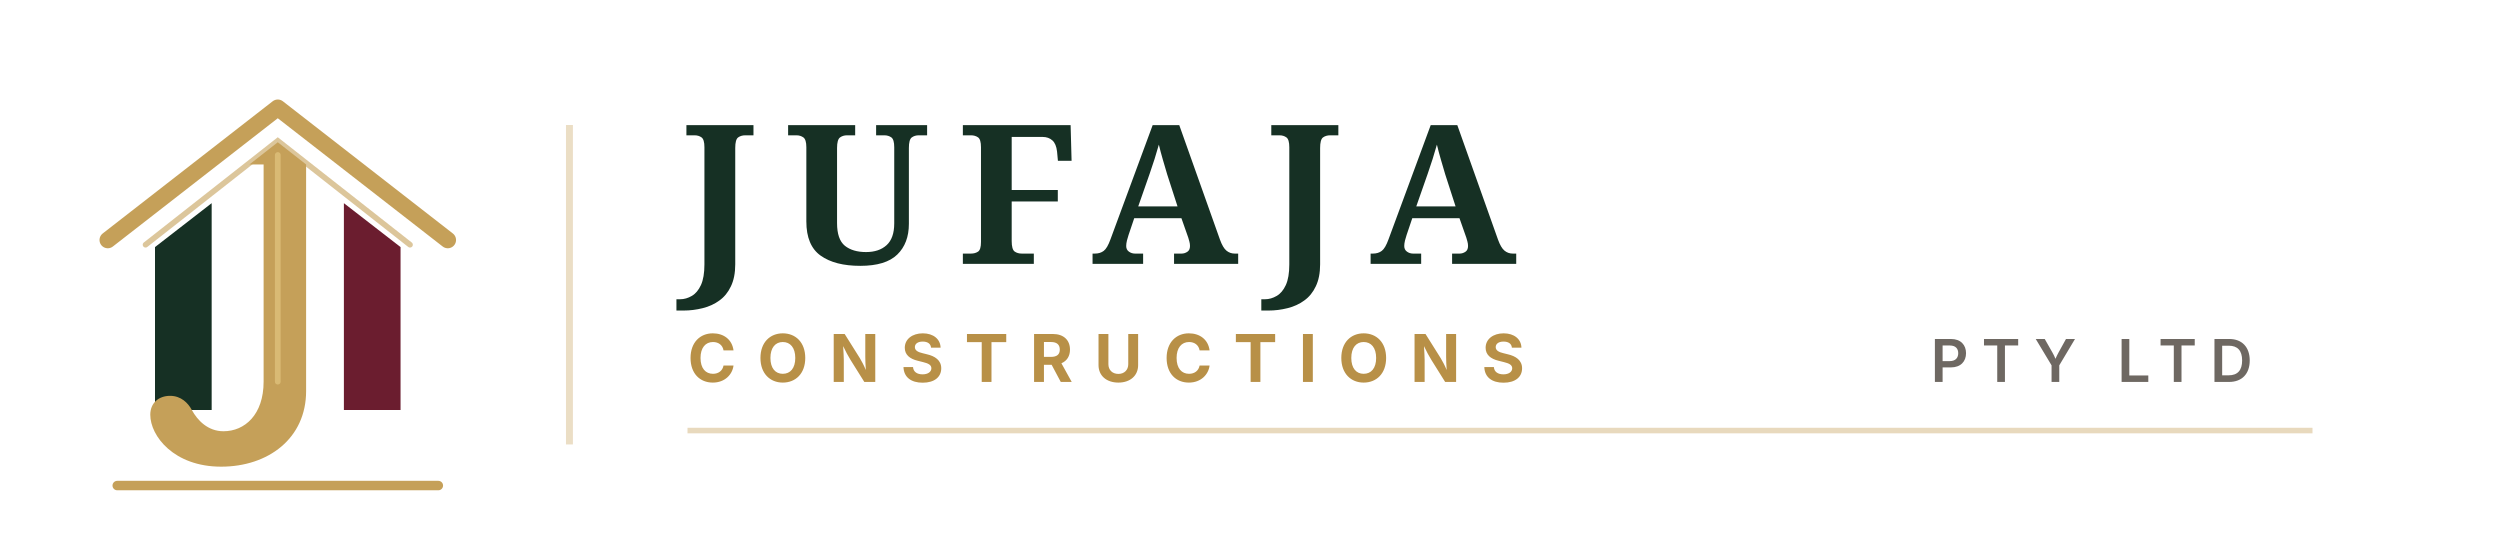
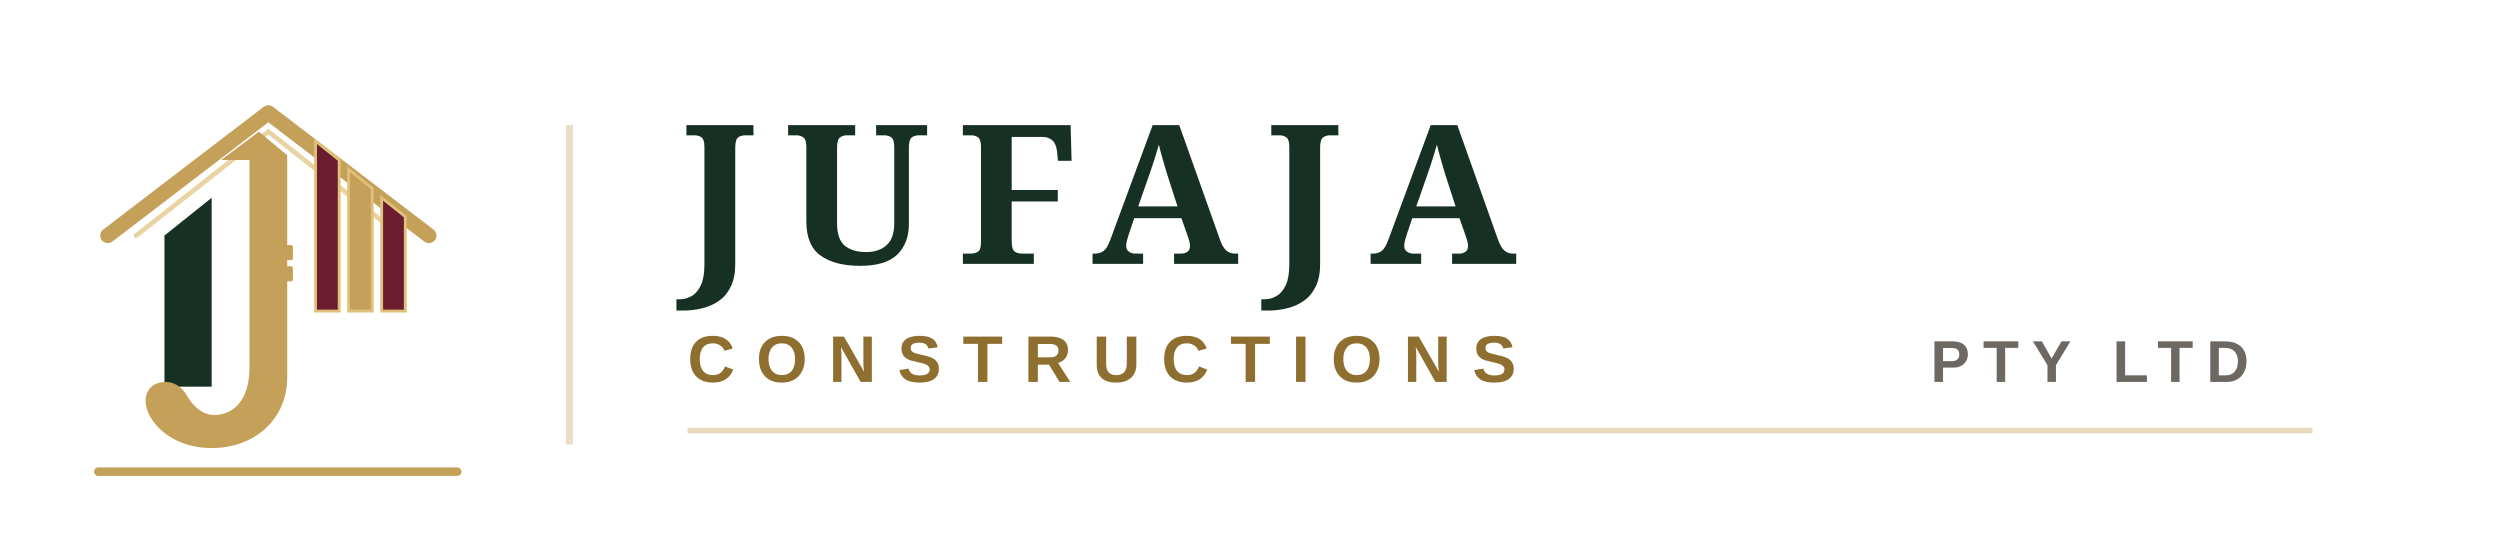
- <svg xmlns="http://www.w3.org/2000/svg" viewBox="0 0 360 80" fill="none" aria-label="JUFAJA Constructions Pty Ltd">
-   <g transform="translate(6, 6) scale(0.68)">
-     <path d="M14 42 L50 14 L86 42" stroke="#c5a059" stroke-width="3.5" stroke-linecap="round" stroke-linejoin="round" />
-     <path d="M22 43 L50 21 L78 43" stroke="#c5a059" stroke-width="1.2" stroke-linecap="round" opacity="0.6" />
-     <path d="M24 43.5 L36 34.2 V78 H24 V43.5 Z" fill="#163024" />
-     <path d="M64 34.2 L76 43.5 V78 H64 V34.2 Z" fill="#6b1d2f" />
-     <path d="M44 26 L50 21.3 L56 26 V74 C56 84 48 90 38 90 C28 90 23 83.5 23 79 C23 76.5 24.8 75 27.2 75 C29.5 75 31 76.5 31.8 78 C33 80.2 35.2 82.5 38.5 82.5 C43 82.5 47 79 47 72 V26 Z" fill="#c5a059" />
-     <path d="M50 24 V72" stroke="#dfc17b" stroke-width="1.2" stroke-linecap="round" opacity="0.8" />
-     <line x1="16" y1="94" x2="84" y2="94" stroke="#c5a059" stroke-width="2" stroke-linecap="round" />
-   </g>
-   <line x1="82" y1="18" x2="82" y2="64" stroke="#c5a059" stroke-width="1" opacity="0.35" />
-   <g transform="translate(98, 0)">
-     <text x="0" y="38" font-family="'Cinzel', 'Playfair Display', 'Cormorant Garamond', 'Georgia', serif" font-size="28" font-weight="800" letter-spacing="0.14em" fill="#163024">JUFAJA</text>
-     <text x="1" y="55" font-family="'Plus Jakarta Sans', 'Inter', system-ui, sans-serif" font-size="9.5" font-weight="700" letter-spacing="0.32em" fill="#b89047">CONSTRUCTIONS</text>
-     <text x="180" y="55" font-family="'Plus Jakarta Sans', 'Inter', system-ui, sans-serif" font-size="8.5" font-weight="600" letter-spacing="0.22em" fill="#6e6862">PTY LTD</text>
-     <line x1="1" y1="62" x2="235" y2="62" stroke="#c5a059" stroke-width="0.8" opacity="0.4" />
+ <svg xmlns="http://www.w3.org/2000/svg" viewBox="0 0 360 80" fill="none" role="img" aria-labelledby="title">
+   <defs>
+     <g id="mark">
+       <path d="M14 44 48 18 82 44" stroke="#c5a059" stroke-width="3.2" stroke-linecap="round" stroke-linejoin="round" />
+       <path d="M20 44 48 22 76 44" stroke="#dfc17b" stroke-width="1" stroke-linecap="round" opacity=".7" />
+       <path d="M26 44 36 36V76H26V44Z" fill="#163024" />
+       <path d="M38 28 46 22 52 27V74c0 9-7 15-16 15-9 0-14-6-14-10 0-2.5 1.8-4 4.2-4 2.3 0 3.8 1.5 4.6 3 1.2 2 3.2 4 5.7 4 4 0 7.5-3 7.5-10V28Z" fill="#c5a059" />
+       <g fill="#c5a059">
+         <rect x="45.5" y="46" width="3.2" height="3.2" rx=".4" />
+         <rect x="50" y="46" width="3.2" height="3.2" rx=".4" />
+         <rect x="45.5" y="50.5" width="3.2" height="3.2" rx=".4" />
+         <rect x="50" y="50.5" width="3.2" height="3.2" rx=".4" />
+       </g>
+       <path d="M58 24 63 28V60H58V24Z" fill="#6b1d2f" stroke="#dfc17b" stroke-width=".6" />
+       <path d="M65 30 70 34V60H65V30Z" fill="#c5a059" stroke="#dfc17b" stroke-width=".6" />
+       <path d="M72 36 77 40V60H72V36Z" fill="#6b1d2f" stroke="#dfc17b" stroke-width=".6" />
+       <path d="M12 94H88" stroke="#c5a059" stroke-width="1.8" stroke-linecap="round" />
+     </g>
+   </defs>
+   <use href="#mark" transform="translate(6 4) scale(.68)" />
+   <line x1="82" y1="18" x2="82" y2="64" stroke="#c5a059" stroke-width="1" opacity=".35" />
+   <g transform="translate(98)">
+     <text x="0" y="38" font-family="'Georgia', serif" font-size="28" font-weight="700" letter-spacing=".14em" fill="#163024">JUFAJA</text>
+     <text x="1" y="55" font-family="Arial, sans-serif" font-size="9.5" font-weight="700" letter-spacing=".32em" fill="#8e6f30">CONSTRUCTIONS</text>
+     <text x="180" y="55" font-family="Arial, sans-serif" font-size="8.5" font-weight="600" letter-spacing=".22em" fill="#6e6862">PTY LTD</text>
+     <line x1="1" y1="62" x2="235" y2="62" stroke="#c5a059" stroke-width=".8" opacity=".4" />
  </g>
</svg>
